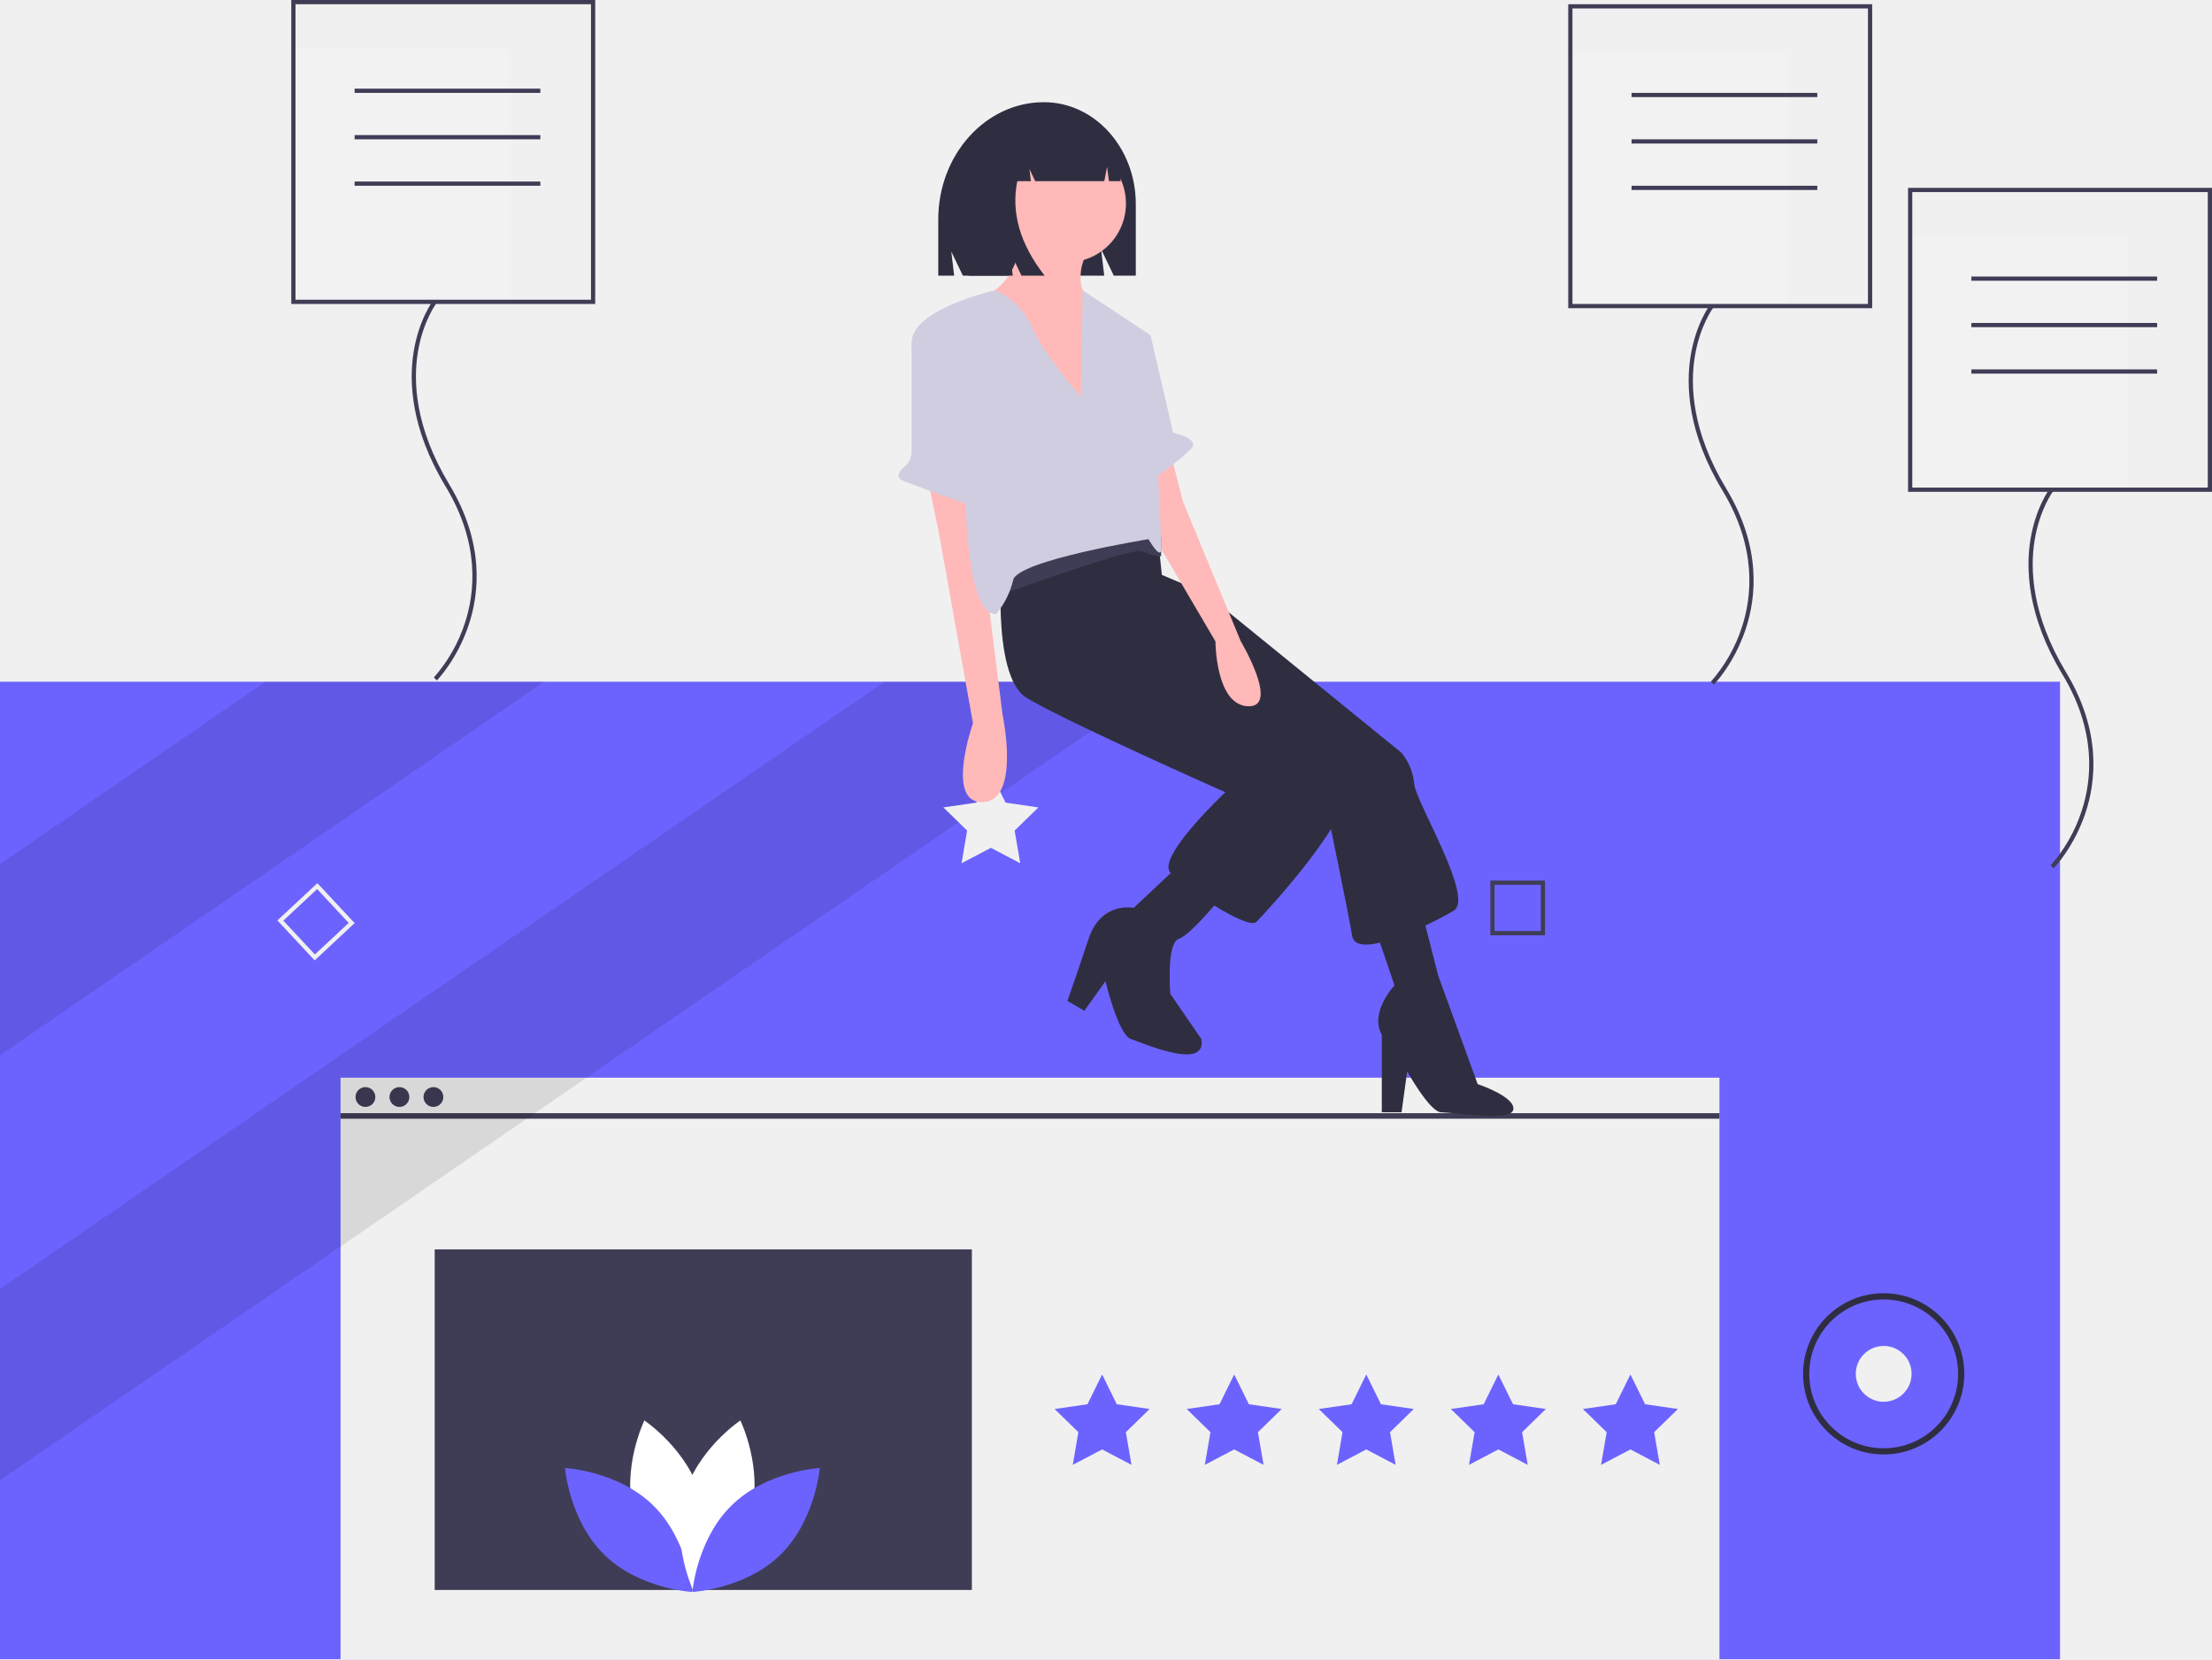
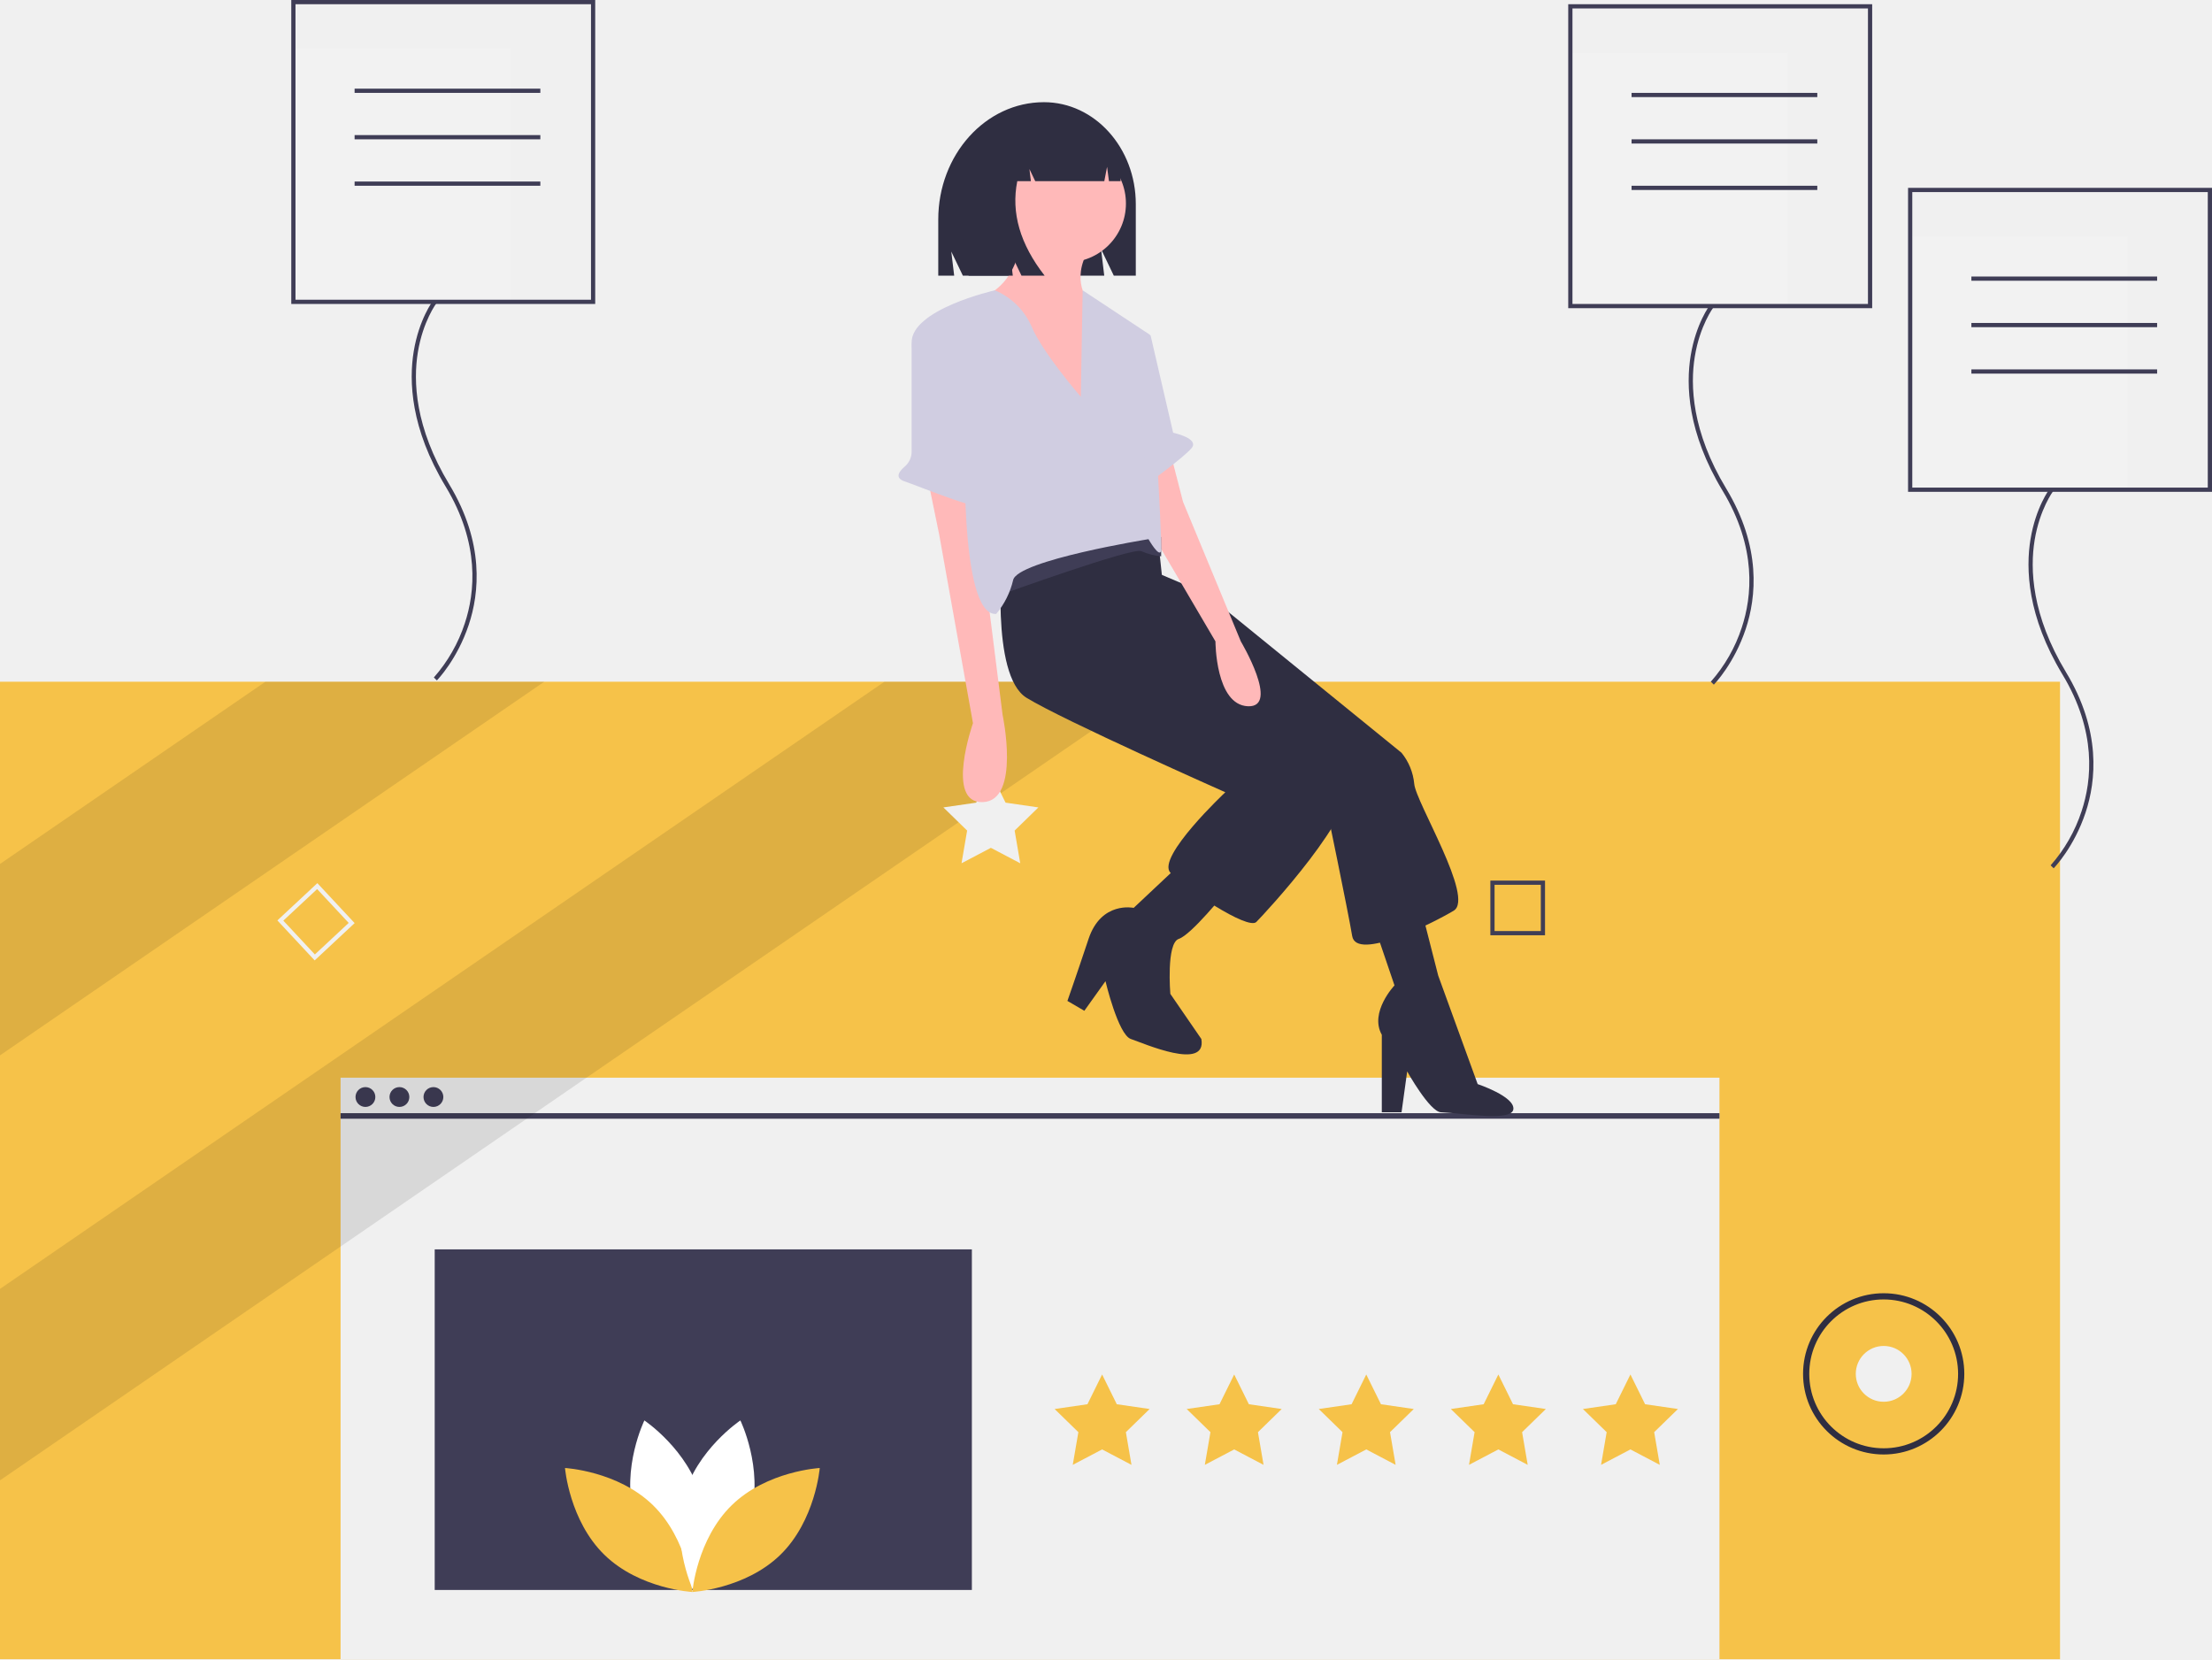
<svg xmlns="http://www.w3.org/2000/svg" id="b7d53209-d177-4d97-8fa5-97496651953b" data-name="Layer 1" width="1048" height="786.038" viewBox="0 0 1048 786.038">
-   <rect y="322.962" width="976" height="463.075" fill="#6c63ff" />
+   <rect y="322.962" width="976" height="463.075" fill="#f6c249" />
  <rect x="161.355" y="510.554" width="653.29" height="275.484" fill="#f0f0f0" />
  <rect x="161.355" y="527.363" width="653.29" height="2.624" fill="#3f3d56" />
  <circle cx="173.131" cy="519.706" r="4.698" fill="#3f3d56" />
  <circle cx="189.239" cy="519.706" r="4.698" fill="#3f3d56" />
  <circle cx="205.347" cy="519.706" r="4.698" fill="#3f3d56" />
-   <polygon points="522.161 651.159 529.116 665.252 544.668 667.511 533.415 678.481 536.071 693.97 522.161 686.657 508.251 693.97 510.907 678.481 499.654 667.511 515.206 665.252 522.161 651.159" fill="#6c63ff" />
-   <polygon points="584.736 651.159 591.691 665.252 607.243 667.511 595.989 678.481 598.646 693.97 584.736 686.657 570.826 693.97 573.482 678.481 562.229 667.511 577.781 665.252 584.736 651.159" fill="#6c63ff" />
-   <polygon points="647.311 651.159 654.266 665.252 669.818 667.511 658.564 678.481 661.221 693.97 647.311 686.657 633.401 693.97 636.057 678.481 624.804 667.511 640.356 665.252 647.311 651.159" fill="#6c63ff" />
-   <polygon points="709.886 651.159 716.841 665.252 732.393 667.511 721.139 678.481 723.796 693.97 709.886 686.657 695.976 693.97 698.632 678.481 687.379 667.511 702.931 665.252 709.886 651.159" fill="#6c63ff" />
-   <polygon points="772.461 651.159 779.416 665.252 794.968 667.511 783.714 678.481 786.371 693.97 772.461 686.657 758.55 693.97 761.207 678.481 749.954 667.511 765.506 665.252 772.461 651.159" fill="#6c63ff" />
+   <polygon points="522.161 651.159 529.116 665.252 544.668 667.511 533.415 678.481 536.071 693.97 522.161 686.657 508.251 693.97 510.907 678.481 499.654 667.511 515.206 665.252 522.161 651.159" fill="#f6c249" />
+   <polygon points="584.736 651.159 591.691 665.252 607.243 667.511 595.989 678.481 598.646 693.97 584.736 686.657 570.826 693.97 573.482 678.481 562.229 667.511 577.781 665.252 584.736 651.159" fill="#f6c249" />
+   <polygon points="647.311 651.159 654.266 665.252 669.818 667.511 658.564 678.481 661.221 693.97 647.311 686.657 633.401 693.97 636.057 678.481 624.804 667.511 640.356 665.252 647.311 651.159" fill="#f6c249" />
+   <polygon points="709.886 651.159 716.841 665.252 732.393 667.511 721.139 678.481 723.796 693.97 709.886 686.657 695.976 693.97 698.632 678.481 687.379 667.511 702.931 665.252 709.886 651.159" fill="#f6c249" />
+   <polygon points="772.461 651.159 779.416 665.252 794.968 667.511 783.714 678.481 786.371 693.97 772.461 686.657 758.55 693.97 761.207 678.481 749.954 667.511 765.506 665.252 772.461 651.159" fill="#f6c249" />
  <rect x="205.957" y="591.887" width="254.495" height="161.355" fill="#3f3d56" />
  <polygon points="257.853 322.962 0 499.98 0 409.294 125.752 322.962 257.853 322.962" opacity="0.1" />
  <polygon points="551.112 322.962 0 701.307 0 610.607 419.011 322.962 551.112 322.962" opacity="0.1" />
  <path d="M225.081,511.968l-17.664-18.938L226.355,475.366,244.019,494.304Zm-14.848-18.84,14.946,16.024,16.024-14.946-14.946-16.024Z" transform="translate(-76 -56.98118)" fill="#f0f0f0" />
  <path d="M808,500.056H782.103v-25.897H808Zm-23.905-1.992h21.913V476.151H784.095Z" transform="translate(-76 -56.98118)" fill="#3f3d56" />
  <circle cx="892.45" cy="650.862" r="13.221" fill="#f0f0f0" />
  <path d="M968.45,746.038a38.195,38.195,0,1,1,38.195-38.195A38.238,38.238,0,0,1,968.45,746.038Zm0-73.452a35.257,35.257,0,1,0,35.257,35.257A35.297,35.297,0,0,0,968.45,672.586Z" transform="translate(-76 -56.98118)" fill="#2f2e41" />
  <path d="M376.409,774.851c6.073,22.45,26.875,36.354,26.875,36.354s10.955-22.495,4.882-44.945-26.875-36.354-26.875-36.354S370.335,752.401,376.409,774.851Z" transform="translate(-76 -56.98118)" fill="#fff" />
-   <path d="M385.333,770.027c16.665,16.223,18.7,41.16,18.7,41.16s-24.984-1.364-41.648-17.587S343.684,752.44,343.684,752.44,368.668,753.804,385.333,770.027Z" transform="translate(-76 -56.98118)" fill="#6c63ff" />
+   <path d="M385.333,770.027c16.665,16.223,18.7,41.16,18.7,41.16s-24.984-1.364-41.648-17.587S343.684,752.44,343.684,752.44,368.668,753.804,385.333,770.027Z" transform="translate(-76 -56.98118)" fill="#f6c249" />
  <path d="M431.657,774.851c-6.073,22.45-26.875,36.354-26.875,36.354s-10.955-22.495-4.882-44.945,26.875-36.354,26.875-36.354S437.731,752.401,431.657,774.851Z" transform="translate(-76 -56.98118)" fill="#fff" />
-   <path d="M422.733,770.027c-16.665,16.223-18.7,41.16-18.7,41.16s24.984-1.364,41.648-17.587S464.382,752.44,464.382,752.44,439.398,753.804,422.733,770.027Z" transform="translate(-76 -56.98118)" fill="#6c63ff" />
+   <path d="M422.733,770.027c-16.665,16.223-18.7,41.16-18.7,41.16s24.984-1.364,41.648-17.587S464.382,752.44,464.382,752.44,439.398,753.804,422.733,770.027Z" transform="translate(-76 -56.98118)" fill="#f6c249" />
  <rect x="744" y="25" width="103" height="120" fill="#f2f2f2" />
  <path d="M887.981,381.329l-1.431-1.397a73.107,73.107,0,0,0,14.662-25.651c4.866-14.643,7.243-37.769-9.068-64.783-16.688-27.64-17.439-50.089-15.131-64.055,2.512-15.196,8.921-23.714,9.192-24.069l1.589,1.214c-.064.083-6.417,8.556-8.828,23.299-2.226,13.611-1.449,35.517,14.889,62.577,16.728,27.705,14.25,51.473,9.226,66.533C897.638,371.315,888.373,380.928,887.981,381.329Z" transform="translate(-76 -56.98118)" fill="#3f3d56" />
  <path d="M963,202.981H819v-144H963Zm-142-2H961v-140H821Z" transform="translate(-76 -56.98118)" fill="#3f3d56" />
  <rect x="773" y="44" width="88" height="2" fill="#3f3d56" />
  <rect x="773" y="66" width="88" height="2" fill="#3f3d56" />
  <rect x="773" y="88" width="88" height="2" fill="#3f3d56" />
  <rect x="905" y="112" width="103" height="120" fill="#f2f2f2" />
  <path d="M1048.981,468.329l-1.431-1.397a73.107,73.107,0,0,0,14.662-25.651c4.866-14.643,7.243-37.769-9.068-64.783-16.688-27.64-17.439-50.089-15.131-64.055,2.512-15.196,8.921-23.714,9.192-24.069l1.589,1.214c-.064.083-6.417,8.556-8.828,23.299-2.226,13.611-1.449,35.517,14.889,62.577,16.728,27.705,14.25,51.473,9.226,66.533C1058.638,458.315,1049.373,467.928,1048.981,468.329Z" transform="translate(-76 -56.98118)" fill="#3f3d56" />
  <path d="M1124,289.981H980v-144h144Zm-142-2h140v-140H982Z" transform="translate(-76 -56.98118)" fill="#3f3d56" />
  <rect x="934" y="131" width="88" height="2" fill="#3f3d56" />
  <rect x="934" y="153" width="88" height="2" fill="#3f3d56" />
  <rect x="934" y="175" width="88" height="2" fill="#3f3d56" />
  <rect x="139" y="23" width="103" height="120" fill="#f2f2f2" />
  <path d="M282.981,379.329l-1.431-1.397a73.107,73.107,0,0,0,14.662-25.651c4.866-14.643,7.243-37.769-9.068-64.783-16.688-27.64-17.439-50.089-15.131-64.055,2.512-15.196,8.921-23.714,9.192-24.069l1.589,1.214c-.064.083-6.417,8.556-8.828,23.299-2.226,13.611-1.449,35.517,14.889,62.577,16.728,27.705,14.25,51.473,9.226,66.533C292.638,369.315,283.373,378.928,282.981,379.329Z" transform="translate(-76 -56.98118)" fill="#3f3d56" />
  <path d="M358,200.981H214v-144H358Zm-142-2H356v-140H216Z" transform="translate(-76 -56.98118)" fill="#3f3d56" />
  <rect x="168" y="42" width="88" height="2" fill="#3f3d56" />
  <rect x="168" y="64" width="88" height="2" fill="#3f3d56" />
  <rect x="168" y="86" width="88" height="2" fill="#3f3d56" />
  <polygon points="469.461 366.159 476.416 380.252 491.968 382.511 480.714 393.481 483.371 408.97 469.461 401.657 455.55 408.97 458.207 393.481 446.954 382.511 462.506 380.252 469.461 366.159" fill="#f0f0f0" />
  <path d="M570.603,105.392h0c24.032,0,43.514,21.62,43.514,48.291v33.885H603.695l-6.033-12.555,1.508,12.555H532.185l-5.485-11.413,1.371,11.413h-7.542V160.962C520.53,130.272,542.948,105.392,570.603,105.392Z" transform="translate(-76 -56.98118)" fill="#2f2e41" />
  <path d="M620.462,326.777,647.179,338.132l92.842,75.476a27.326,27.326,0,0,1,6.011,14.694c.668,8.683,28.721,54.102,18.702,60.113s-46.087,24.045-48.091,12.023-12.691-63.453-12.691-63.453l-89.502-80.151Z" transform="translate(-76 -56.98118)" fill="#2f2e41" />
  <path d="M725.326,490.42l11.355,33.396s-12.023,12.691-6.011,23.377v36.736h9.351l2.672-19.37s10.651,19.125,16.03,19.37c11.277.513,33.609,4.524,34.277-1.487s-16.911-11.872-16.911-11.872l-18.702-51.43-8.015-31.393Z" transform="translate(-76 -56.98118)" fill="#2f2e41" />
  <path d="M550.997,318.094s-6.011,58.778,11.355,69.464S656.53,432.31,656.53,432.31s-32.728,30.725-26.049,38.072,36.736,27.385,40.744,23.377,48.759-52.098,43.415-67.461-79.483-65.457-79.483-65.457l-8.683-31.393-2.672-25.381-28.053-18.034Z" transform="translate(-76 -56.98118)" fill="#2f2e41" />
  <circle cx="505.598" cy="96.419" r="27.845" fill="#ffb9b9" />
  <path d="M560.014,164.805s1.336,25.381-19.37,33.396S592.075,258.315,592.075,258.315V200.205s-9.351-10.019,0-25.381Z" transform="translate(-76 -56.98118)" fill="#ffb9b9" />
  <path d="M515.597,284.03l5.343,26.049L536.971,399.581s-13.359,38.072,4.675,37.404,9.351-41.411,9.351-41.411l-9.351-74.14V292.713Z" transform="translate(-76 -56.98118)" fill="#ffb9b9" />
  <path d="M630.481,271.339l6.011,23.377,27.385,66.125s18.702,31.393,3.34,30.725-15.362-30.725-15.362-30.725l-31.393-53.434V277.351Z" transform="translate(-76 -56.98118)" fill="#ffb9b9" />
  <path d="M635.156,466.374l-22.042,20.706s-15.362-3.34-21.374,14.694-10.019,29.389-10.019,29.389l8.015,4.675,10.019-14.026s6.011,25.381,12.023,27.385,36.068,15.362,33.396,0l-14.694-21.374s-2.004-24.045,4.008-26.049S656.53,479.733,656.53,479.733Z" transform="translate(-76 -56.98118)" fill="#2f2e41" />
  <path d="M549.939,338.8s62.785-22.71,66.793-20.706a30.121,30.121,0,0,0,9.408,2.442l-.057-9.121s-20.706-7.347-32.061-2.672-46.087,25.381-46.087,25.381Z" transform="translate(-76 -56.98118)" fill="#3f3d56" />
  <path d="M588.067,244.956s-18.034-20.706-23.377-33.396a32.791,32.791,0,0,0-17.335-17.046s-40.106,9.031-39.439,25.061,25.381,40.744,25.381,40.744-3.34,88.834,14.694,87.498a38.682,38.682,0,0,0,8.015-16.03c2.004-9.351,64.121-19.37,64.121-19.37s5.343,9.351,6.011,5.343-5.343-102.193-5.343-102.193l-31.851-21.054Z" transform="translate(-76 -56.98118)" fill="#d0cde1" />
  <path d="M513.061,213.123l-.447.251a9.215,9.215,0,0,0-4.705,8.037l.007,49.569a9.288,9.288,0,0,1-3.304,7.069c-2.573,2.188-4.959,5.342-.035,6.983,8.015,2.672,39.408,16.03,40.076,11.355s2.004-10.019,0-10.019c-1.569,0-10.915-47.896-18.426-68.374A9.216,9.216,0,0,0,513.061,213.123Z" transform="translate(-76 -56.98118)" fill="#d0cde1" />
  <path d="M611.779,213.23l9.351,2.672,10.687,46.087s12.691,2.672,8.683,7.347S619.794,286.034,619.794,286.034Z" transform="translate(-76 -56.98118)" fill="#d0cde1" />
  <path d="M558.233,118.695a22.821,22.821,0,0,1,18.006-9.189h.854c16.472,0,29.824,14.905,29.824,33.291v0h-5.519l-.891-6.785-1.307,6.785h-32.734l-2.742-5.74.686,5.74h-6.44q-4.507,22.385,12.953,44.771h-10.97l-5.485-11.48,1.371,11.48h-20.911l-4.114-26.403C530.814,141.391,542.303,124.623,558.233,118.695Z" transform="translate(-76 -56.98118)" fill="#2f2e41" />
</svg>
